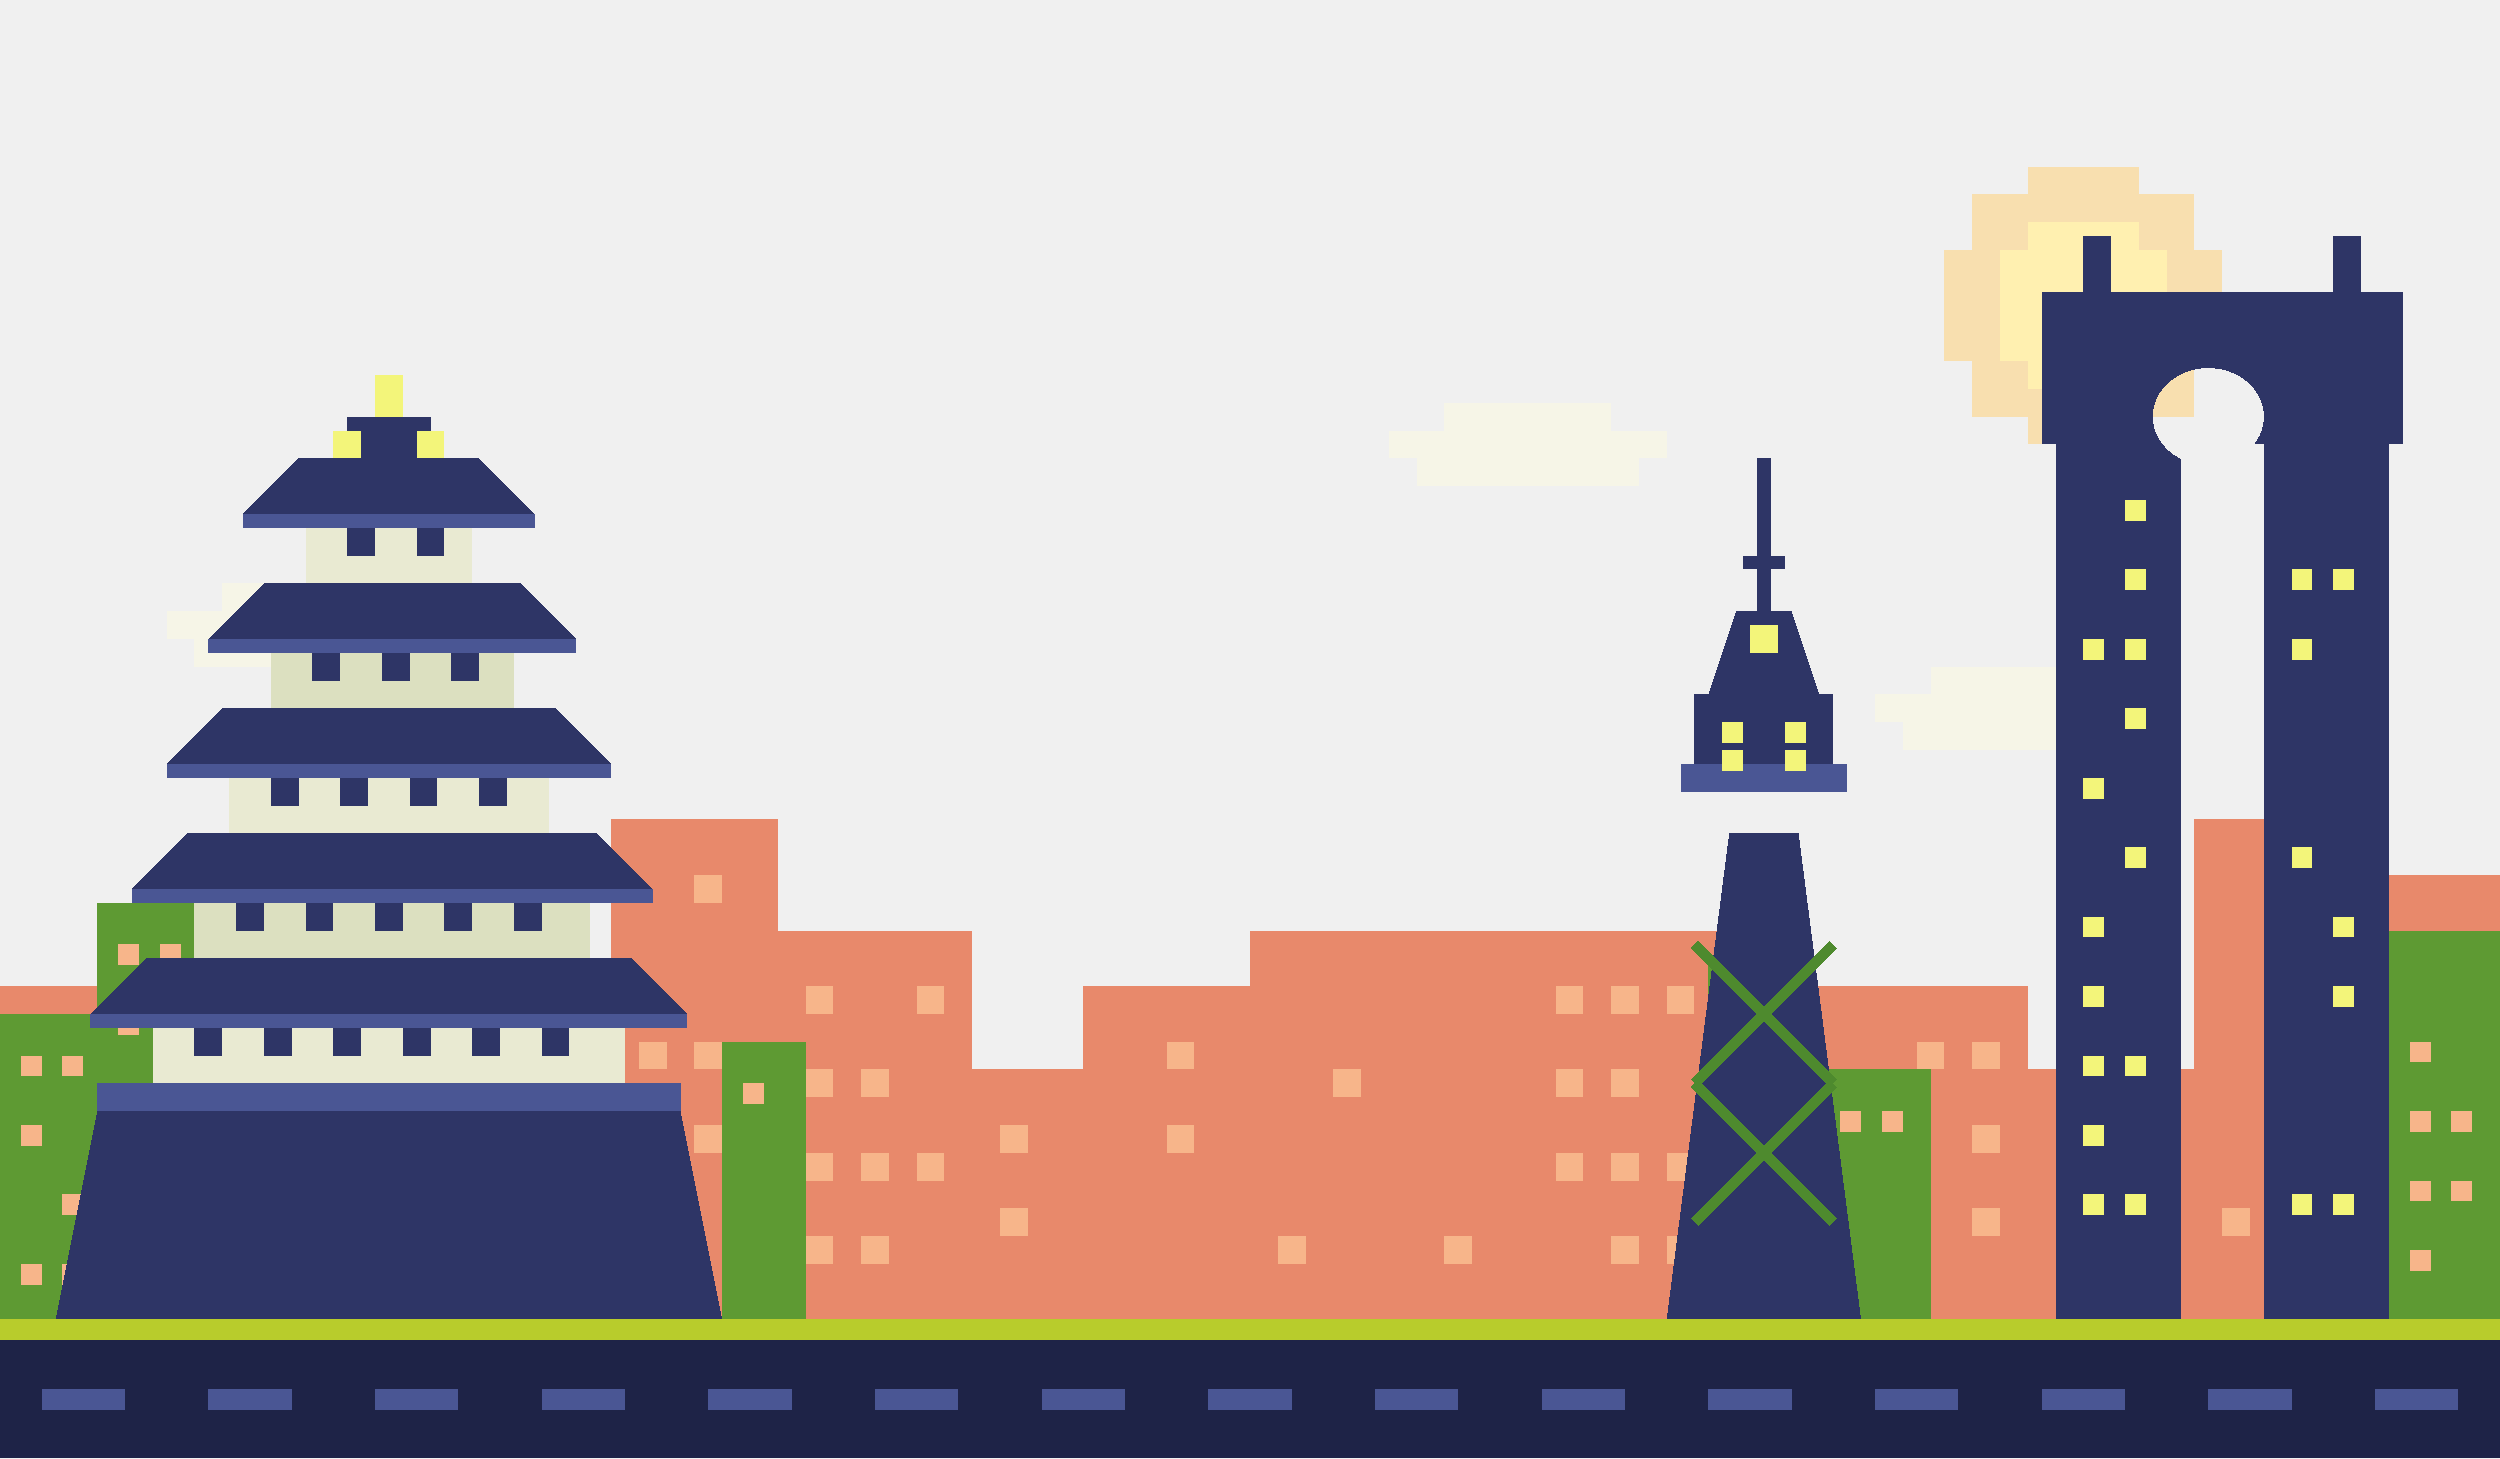
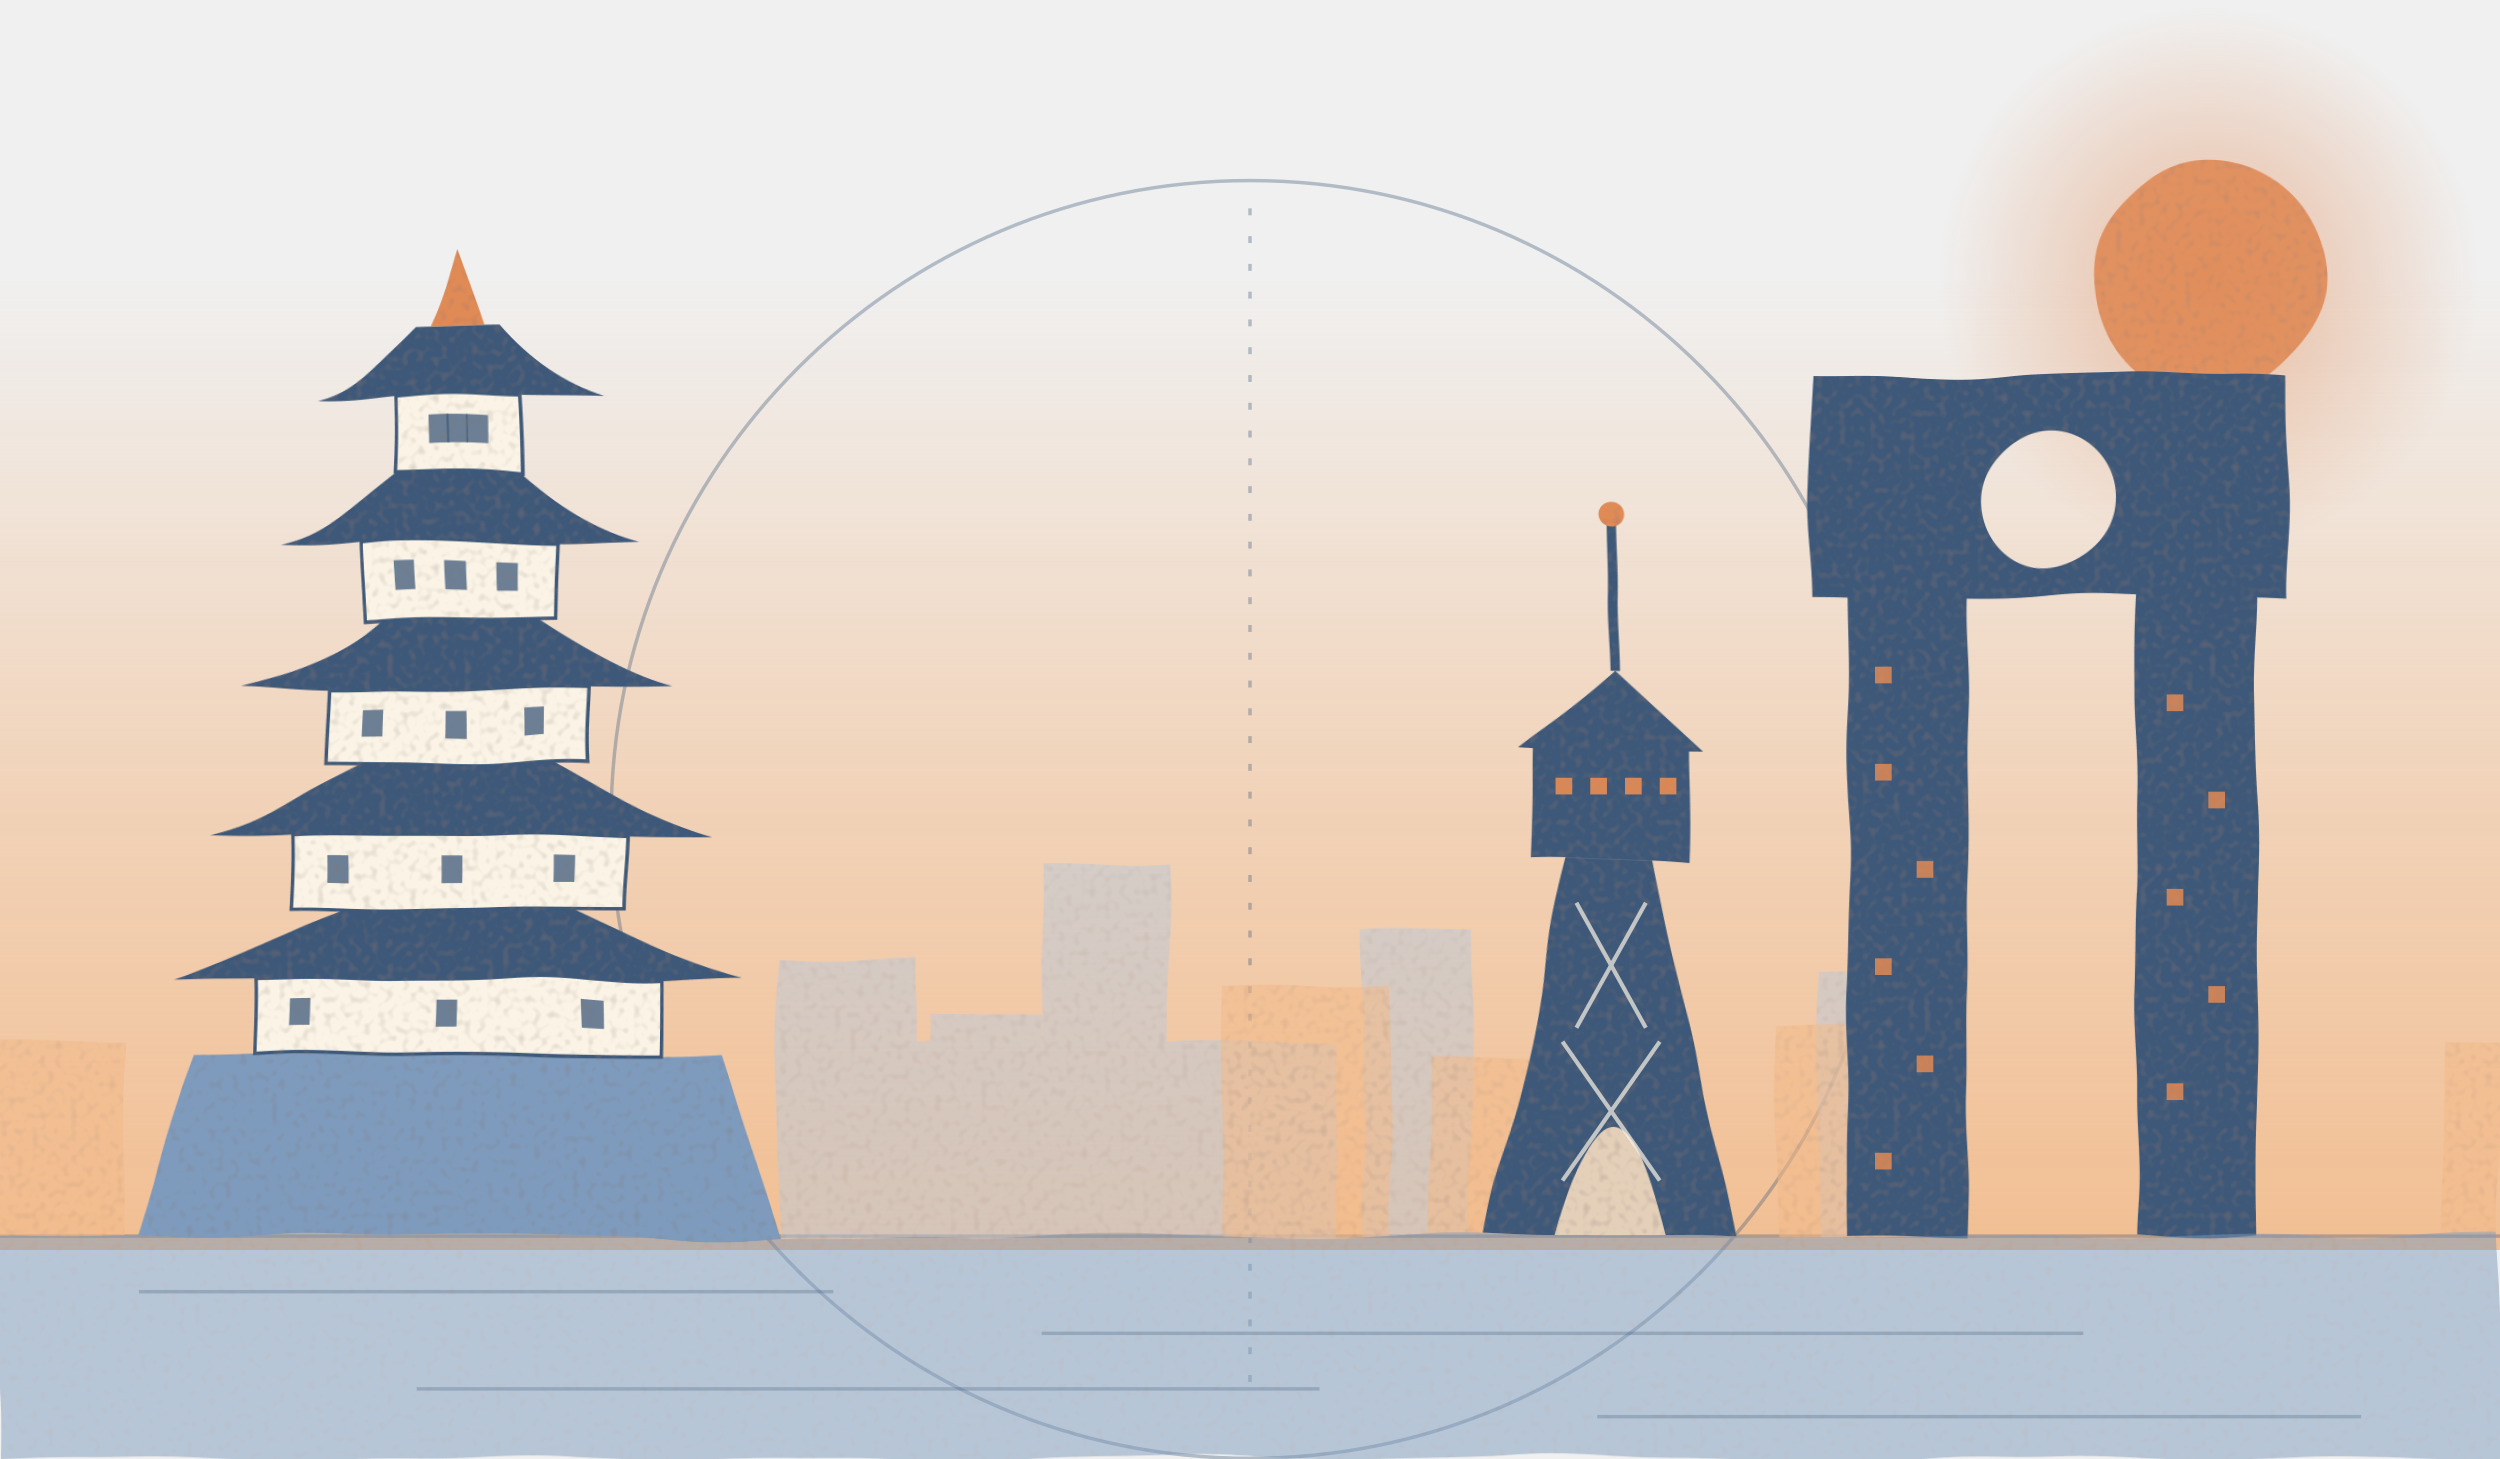
- <svg xmlns="http://www.w3.org/2000/svg" viewBox="0 0 360 210" shape-rendering="crispEdges" preserveAspectRatio="xMidYMax meet" role="img" aria-label="ภาพสกายไลน์โอซาก้า มีปราสาทโอซาก้า หอซึเทนคาคุ และตึกอุเมดะสกายบิลดิ้ง">
-   <rect x="292" y="24" width="4" height="4" fill="#FFD27A" opacity="0.55" />
-   <rect x="296" y="24" width="4" height="4" fill="#FFD27A" opacity="0.55" />
-   <rect x="300" y="24" width="4" height="4" fill="#FFD27A" opacity="0.55" />
-   <rect x="304" y="24" width="4" height="4" fill="#FFD27A" opacity="0.55" />
-   <rect x="284" y="28" width="4" height="4" fill="#FFD27A" opacity="0.55" />
-   <rect x="288" y="28" width="4" height="4" fill="#FFD27A" opacity="0.55" />
-   <rect x="292" y="28" width="4" height="4" fill="#FFD27A" opacity="0.55" />
-   <rect x="296" y="28" width="4" height="4" fill="#FFD27A" opacity="0.55" />
-   <rect x="300" y="28" width="4" height="4" fill="#FFD27A" opacity="0.55" />
-   <rect x="304" y="28" width="4" height="4" fill="#FFD27A" opacity="0.55" />
-   <rect x="308" y="28" width="4" height="4" fill="#FFD27A" opacity="0.55" />
-   <rect x="312" y="28" width="4" height="4" fill="#FFD27A" opacity="0.55" />
-   <rect x="284" y="32" width="4" height="4" fill="#FFD27A" opacity="0.55" />
-   <rect x="288" y="32" width="4" height="4" fill="#FFD27A" opacity="0.55" />
-   <rect x="292" y="32" width="4" height="4" fill="#FFD27A" opacity="0.55" />
-   <rect x="296" y="32" width="4" height="4" fill="#FFD27A" opacity="0.55" />
-   <rect x="300" y="32" width="4" height="4" fill="#FFD27A" opacity="0.55" />
-   <rect x="304" y="32" width="4" height="4" fill="#FFD27A" opacity="0.55" />
-   <rect x="308" y="32" width="4" height="4" fill="#FFD27A" opacity="0.55" />
-   <rect x="312" y="32" width="4" height="4" fill="#FFD27A" opacity="0.55" />
-   <rect x="280" y="36" width="4" height="4" fill="#FFD27A" opacity="0.55" />
-   <rect x="284" y="36" width="4" height="4" fill="#FFD27A" opacity="0.55" />
-   <rect x="288" y="36" width="4" height="4" fill="#FFD27A" opacity="0.55" />
-   <rect x="292" y="36" width="4" height="4" fill="#FFD27A" opacity="0.55" />
-   <rect x="296" y="36" width="4" height="4" fill="#FFD27A" opacity="0.55" />
-   <rect x="300" y="36" width="4" height="4" fill="#FFD27A" opacity="0.55" />
-   <rect x="304" y="36" width="4" height="4" fill="#FFD27A" opacity="0.55" />
-   <rect x="308" y="36" width="4" height="4" fill="#FFD27A" opacity="0.55" />
-   <rect x="312" y="36" width="4" height="4" fill="#FFD27A" opacity="0.55" />
-   <rect x="316" y="36" width="4" height="4" fill="#FFD27A" opacity="0.55" />
-   <rect x="280" y="40" width="4" height="4" fill="#FFD27A" opacity="0.55" />
-   <rect x="284" y="40" width="4" height="4" fill="#FFD27A" opacity="0.55" />
-   <rect x="288" y="40" width="4" height="4" fill="#FFD27A" opacity="0.55" />
-   <rect x="292" y="40" width="4" height="4" fill="#FFD27A" opacity="0.55" />
-   <rect x="296" y="40" width="4" height="4" fill="#FFD27A" opacity="0.55" />
-   <rect x="300" y="40" width="4" height="4" fill="#FFD27A" opacity="0.55" />
-   <rect x="304" y="40" width="4" height="4" fill="#FFD27A" opacity="0.55" />
-   <rect x="308" y="40" width="4" height="4" fill="#FFD27A" opacity="0.55" />
-   <rect x="312" y="40" width="4" height="4" fill="#FFD27A" opacity="0.55" />
-   <rect x="316" y="40" width="4" height="4" fill="#FFD27A" opacity="0.55" />
-   <rect x="280" y="44" width="4" height="4" fill="#FFD27A" opacity="0.55" />
-   <rect x="284" y="44" width="4" height="4" fill="#FFD27A" opacity="0.55" />
-   <rect x="288" y="44" width="4" height="4" fill="#FFD27A" opacity="0.55" />
-   <rect x="292" y="44" width="4" height="4" fill="#FFD27A" opacity="0.55" />
-   <rect x="296" y="44" width="4" height="4" fill="#FFD27A" opacity="0.55" />
-   <rect x="300" y="44" width="4" height="4" fill="#FFD27A" opacity="0.55" />
-   <rect x="304" y="44" width="4" height="4" fill="#FFD27A" opacity="0.55" />
-   <rect x="308" y="44" width="4" height="4" fill="#FFD27A" opacity="0.55" />
-   <rect x="312" y="44" width="4" height="4" fill="#FFD27A" opacity="0.55" />
-   <rect x="316" y="44" width="4" height="4" fill="#FFD27A" opacity="0.55" />
-   <rect x="280" y="48" width="4" height="4" fill="#FFD27A" opacity="0.55" />
-   <rect x="284" y="48" width="4" height="4" fill="#FFD27A" opacity="0.55" />
-   <rect x="288" y="48" width="4" height="4" fill="#FFD27A" opacity="0.55" />
-   <rect x="292" y="48" width="4" height="4" fill="#FFD27A" opacity="0.55" />
-   <rect x="296" y="48" width="4" height="4" fill="#FFD27A" opacity="0.55" />
-   <rect x="300" y="48" width="4" height="4" fill="#FFD27A" opacity="0.55" />
-   <rect x="304" y="48" width="4" height="4" fill="#FFD27A" opacity="0.55" />
-   <rect x="308" y="48" width="4" height="4" fill="#FFD27A" opacity="0.55" />
-   <rect x="312" y="48" width="4" height="4" fill="#FFD27A" opacity="0.55" />
-   <rect x="316" y="48" width="4" height="4" fill="#FFD27A" opacity="0.55" />
-   <rect x="284" y="52" width="4" height="4" fill="#FFD27A" opacity="0.55" />
-   <rect x="288" y="52" width="4" height="4" fill="#FFD27A" opacity="0.55" />
-   <rect x="292" y="52" width="4" height="4" fill="#FFD27A" opacity="0.55" />
-   <rect x="296" y="52" width="4" height="4" fill="#FFD27A" opacity="0.55" />
-   <rect x="300" y="52" width="4" height="4" fill="#FFD27A" opacity="0.55" />
-   <rect x="304" y="52" width="4" height="4" fill="#FFD27A" opacity="0.55" />
-   <rect x="308" y="52" width="4" height="4" fill="#FFD27A" opacity="0.55" />
-   <rect x="312" y="52" width="4" height="4" fill="#FFD27A" opacity="0.55" />
-   <rect x="284" y="56" width="4" height="4" fill="#FFD27A" opacity="0.55" />
-   <rect x="288" y="56" width="4" height="4" fill="#FFD27A" opacity="0.55" />
-   <rect x="292" y="56" width="4" height="4" fill="#FFD27A" opacity="0.55" />
-   <rect x="296" y="56" width="4" height="4" fill="#FFD27A" opacity="0.55" />
-   <rect x="300" y="56" width="4" height="4" fill="#FFD27A" opacity="0.55" />
-   <rect x="304" y="56" width="4" height="4" fill="#FFD27A" opacity="0.55" />
-   <rect x="308" y="56" width="4" height="4" fill="#FFD27A" opacity="0.55" />
-   <rect x="312" y="56" width="4" height="4" fill="#FFD27A" opacity="0.55" />
-   <rect x="292" y="60" width="4" height="4" fill="#FFD27A" opacity="0.55" />
-   <rect x="296" y="60" width="4" height="4" fill="#FFD27A" opacity="0.55" />
-   <rect x="300" y="60" width="4" height="4" fill="#FFD27A" opacity="0.55" />
-   <rect x="304" y="60" width="4" height="4" fill="#FFD27A" opacity="0.55" />
-   <rect x="292" y="32" width="4" height="4" fill="#FFF0B0" opacity="1" />
-   <rect x="296" y="32" width="4" height="4" fill="#FFF0B0" opacity="1" />
-   <rect x="300" y="32" width="4" height="4" fill="#FFF0B0" opacity="1" />
-   <rect x="304" y="32" width="4" height="4" fill="#FFF0B0" opacity="1" />
-   <rect x="288" y="36" width="4" height="4" fill="#FFF0B0" opacity="1" />
-   <rect x="292" y="36" width="4" height="4" fill="#FFF0B0" opacity="1" />
-   <rect x="296" y="36" width="4" height="4" fill="#FFF0B0" opacity="1" />
-   <rect x="300" y="36" width="4" height="4" fill="#FFF0B0" opacity="1" />
-   <rect x="304" y="36" width="4" height="4" fill="#FFF0B0" opacity="1" />
-   <rect x="308" y="36" width="4" height="4" fill="#FFF0B0" opacity="1" />
-   <rect x="288" y="40" width="4" height="4" fill="#FFF0B0" opacity="1" />
-   <rect x="292" y="40" width="4" height="4" fill="#FFF0B0" opacity="1" />
-   <rect x="296" y="40" width="4" height="4" fill="#FFF0B0" opacity="1" />
-   <rect x="300" y="40" width="4" height="4" fill="#FFF0B0" opacity="1" />
-   <rect x="304" y="40" width="4" height="4" fill="#FFF0B0" opacity="1" />
-   <rect x="308" y="40" width="4" height="4" fill="#FFF0B0" opacity="1" />
-   <rect x="288" y="44" width="4" height="4" fill="#FFF0B0" opacity="1" />
-   <rect x="292" y="44" width="4" height="4" fill="#FFF0B0" opacity="1" />
-   <rect x="296" y="44" width="4" height="4" fill="#FFF0B0" opacity="1" />
-   <rect x="300" y="44" width="4" height="4" fill="#FFF0B0" opacity="1" />
-   <rect x="304" y="44" width="4" height="4" fill="#FFF0B0" opacity="1" />
-   <rect x="308" y="44" width="4" height="4" fill="#FFF0B0" opacity="1" />
-   <rect x="288" y="48" width="4" height="4" fill="#FFF0B0" opacity="1" />
-   <rect x="292" y="48" width="4" height="4" fill="#FFF0B0" opacity="1" />
-   <rect x="296" y="48" width="4" height="4" fill="#FFF0B0" opacity="1" />
-   <rect x="300" y="48" width="4" height="4" fill="#FFF0B0" opacity="1" />
-   <rect x="304" y="48" width="4" height="4" fill="#FFF0B0" opacity="1" />
-   <rect x="308" y="48" width="4" height="4" fill="#FFF0B0" opacity="1" />
-   <rect x="292" y="52" width="4" height="4" fill="#FFF0B0" opacity="1" />
-   <rect x="296" y="52" width="4" height="4" fill="#FFF0B0" opacity="1" />
-   <rect x="300" y="52" width="4" height="4" fill="#FFF0B0" opacity="1" />
-   <rect x="304" y="52" width="4" height="4" fill="#FFF0B0" opacity="1" />
-   <rect x="32" y="84" width="24" height="4" fill="#F6F5E6" opacity=".9" />
-   <rect x="24" y="88" width="40" height="4" fill="#F6F5E6" opacity=".9" />
-   <rect x="28" y="92" width="32" height="4" fill="#F6F5E6" opacity=".9" />
-   <rect x="208" y="58" width="24" height="4" fill="#F6F5E6" opacity=".9" />
-   <rect x="200" y="62" width="40" height="4" fill="#F6F5E6" opacity=".9" />
-   <rect x="204" y="66" width="32" height="4" fill="#F6F5E6" opacity=".9" />
-   <rect x="278" y="96" width="24" height="4" fill="#F6F5E6" opacity=".9" />
-   <rect x="270" y="100" width="40" height="4" fill="#F6F5E6" opacity=".9" />
-   <rect x="274" y="104" width="32" height="4" fill="#F6F5E6" opacity=".9" />
-   <rect x="0" y="142" width="24" height="48" fill="#E8896B" />
-   <rect x="4" y="150" width="4" height="4" fill="#F7B58A" />
-   <rect x="12" y="150" width="4" height="4" fill="#F7B58A" />
-   <rect x="12" y="162" width="4" height="4" fill="#F7B58A" />
-   <rect x="24" y="154" width="20" height="36" fill="#E8896B" />
-   <rect x="28" y="162" width="4" height="4" fill="#F7B58A" />
-   <rect x="36" y="162" width="4" height="4" fill="#F7B58A" />
-   <rect x="28" y="174" width="4" height="4" fill="#F7B58A" />
-   <rect x="44" y="118" width="16" height="72" fill="#E8896B" />
-   <rect x="48" y="126" width="4" height="4" fill="#F7B58A" />
-   <rect x="48" y="138" width="4" height="4" fill="#F7B58A" />
-   <rect x="60" y="154" width="28" height="36" fill="#E8896B" />
-   <rect x="72" y="162" width="4" height="4" fill="#F7B58A" />
-   <rect x="64" y="174" width="4" height="4" fill="#F7B58A" />
-   <rect x="72" y="174" width="4" height="4" fill="#F7B58A" />
-   <rect x="80" y="174" width="4" height="4" fill="#F7B58A" />
-   <rect x="88" y="118" width="24" height="72" fill="#E8896B" />
-   <rect x="100" y="126" width="4" height="4" fill="#F7B58A" />
-   <rect x="92" y="150" width="4" height="4" fill="#F7B58A" />
-   <rect x="100" y="150" width="4" height="4" fill="#F7B58A" />
-   <rect x="92" y="162" width="4" height="4" fill="#F7B58A" />
-   <rect x="100" y="162" width="4" height="4" fill="#F7B58A" />
-   <rect x="92" y="174" width="4" height="4" fill="#F7B58A" />
-   <rect x="112" y="134" width="28" height="56" fill="#E8896B" />
-   <rect x="116" y="142" width="4" height="4" fill="#F7B58A" />
-   <rect x="132" y="142" width="4" height="4" fill="#F7B58A" />
-   <rect x="116" y="154" width="4" height="4" fill="#F7B58A" />
-   <rect x="124" y="154" width="4" height="4" fill="#F7B58A" />
-   <rect x="116" y="166" width="4" height="4" fill="#F7B58A" />
-   <rect x="124" y="166" width="4" height="4" fill="#F7B58A" />
-   <rect x="132" y="166" width="4" height="4" fill="#F7B58A" />
-   <rect x="116" y="178" width="4" height="4" fill="#F7B58A" />
-   <rect x="124" y="178" width="4" height="4" fill="#F7B58A" />
-   <rect x="140" y="154" width="16" height="36" fill="#E8896B" />
-   <rect x="144" y="162" width="4" height="4" fill="#F7B58A" />
-   <rect x="144" y="174" width="4" height="4" fill="#F7B58A" />
-   <rect x="156" y="142" width="24" height="48" fill="#E8896B" />
-   <rect x="168" y="150" width="4" height="4" fill="#F7B58A" />
-   <rect x="168" y="162" width="4" height="4" fill="#F7B58A" />
-   <rect x="180" y="134" width="24" height="56" fill="#E8896B" />
-   <rect x="192" y="154" width="4" height="4" fill="#F7B58A" />
-   <rect x="184" y="178" width="4" height="4" fill="#F7B58A" />
-   <rect x="204" y="134" width="16" height="56" fill="#E8896B" />
-   <rect x="208" y="178" width="4" height="4" fill="#F7B58A" />
-   <rect x="220" y="134" width="28" height="56" fill="#E8896B" />
-   <rect x="224" y="142" width="4" height="4" fill="#F7B58A" />
-   <rect x="232" y="142" width="4" height="4" fill="#F7B58A" />
-   <rect x="240" y="142" width="4" height="4" fill="#F7B58A" />
-   <rect x="224" y="154" width="4" height="4" fill="#F7B58A" />
-   <rect x="232" y="154" width="4" height="4" fill="#F7B58A" />
-   <rect x="224" y="166" width="4" height="4" fill="#F7B58A" />
-   <rect x="232" y="166" width="4" height="4" fill="#F7B58A" />
-   <rect x="240" y="166" width="4" height="4" fill="#F7B58A" />
-   <rect x="232" y="178" width="4" height="4" fill="#F7B58A" />
-   <rect x="240" y="178" width="4" height="4" fill="#F7B58A" />
-   <rect x="248" y="142" width="24" height="48" fill="#E8896B" />
-   <rect x="252" y="162" width="4" height="4" fill="#F7B58A" />
-   <rect x="260" y="162" width="4" height="4" fill="#F7B58A" />
-   <rect x="252" y="174" width="4" height="4" fill="#F7B58A" />
-   <rect x="272" y="142" width="20" height="48" fill="#E8896B" />
-   <rect x="276" y="150" width="4" height="4" fill="#F7B58A" />
-   <rect x="284" y="150" width="4" height="4" fill="#F7B58A" />
-   <rect x="284" y="162" width="4" height="4" fill="#F7B58A" />
-   <rect x="284" y="174" width="4" height="4" fill="#F7B58A" />
-   <rect x="292" y="154" width="24" height="36" fill="#E8896B" />
-   <rect x="296" y="162" width="4" height="4" fill="#F7B58A" />
-   <rect x="304" y="162" width="4" height="4" fill="#F7B58A" />
-   <rect x="304" y="174" width="4" height="4" fill="#F7B58A" />
-   <rect x="316" y="118" width="20" height="72" fill="#E8896B" />
-   <rect x="328" y="138" width="4" height="4" fill="#F7B58A" />
-   <rect x="320" y="174" width="4" height="4" fill="#F7B58A" />
-   <rect x="328" y="174" width="4" height="4" fill="#F7B58A" />
-   <rect x="336" y="126" width="28" height="64" fill="#E8896B" />
-   <rect x="340" y="134" width="4" height="4" fill="#F7B58A" />
-   <rect x="348" y="134" width="4" height="4" fill="#F7B58A" />
-   <rect x="356" y="134" width="4" height="4" fill="#F7B58A" />
-   <rect x="340" y="146" width="4" height="4" fill="#F7B58A" />
-   <rect x="348" y="146" width="4" height="4" fill="#F7B58A" />
-   <rect x="356" y="146" width="4" height="4" fill="#F7B58A" />
-   <rect x="340" y="158" width="4" height="4" fill="#F7B58A" />
-   <rect x="348" y="158" width="4" height="4" fill="#F7B58A" />
-   <rect x="356" y="158" width="4" height="4" fill="#F7B58A" />
-   <rect x="340" y="170" width="4" height="4" fill="#F7B58A" />
-   <rect x="348" y="170" width="4" height="4" fill="#F7B58A" />
-   <rect x="348" y="182" width="4" height="4" fill="#F7B58A" />
-   <rect x="356" y="182" width="4" height="4" fill="#F7B58A" />
-   <rect x="0" y="146" width="14" height="44" fill="#5E9A33" />
-   <rect x="3" y="152" width="3" height="3" fill="#F7B58A" />
-   <rect x="9" y="152" width="3" height="3" fill="#F7B58A" />
-   <rect x="3" y="162" width="3" height="3" fill="#F7B58A" />
-   <rect x="9" y="172" width="3" height="3" fill="#F7B58A" />
-   <rect x="3" y="182" width="3" height="3" fill="#F7B58A" />
-   <rect x="9" y="182" width="3" height="3" fill="#F7B58A" />
-   <rect x="14" y="130" width="18" height="60" fill="#5E9A33" />
-   <rect x="17" y="136" width="3" height="3" fill="#F7B58A" />
-   <rect x="23" y="136" width="3" height="3" fill="#F7B58A" />
-   <rect x="17" y="146" width="3" height="3" fill="#F7B58A" />
-   <rect x="17" y="156" width="3" height="3" fill="#F7B58A" />
-   <rect x="23" y="156" width="3" height="3" fill="#F7B58A" />
-   <rect x="17" y="176" width="3" height="3" fill="#F7B58A" />
-   <rect x="104" y="150" width="12" height="40" fill="#5E9A33" />
-   <rect x="107" y="156" width="3" height="3" fill="#F7B58A" />
-   <rect x="246" y="138" width="14" height="52" fill="#5E9A33" />
-   <rect x="249" y="154" width="3" height="3" fill="#F7B58A" />
-   <rect x="255" y="154" width="3" height="3" fill="#F7B58A" />
-   <rect x="249" y="164" width="3" height="3" fill="#F7B58A" />
-   <rect x="262" y="154" width="16" height="36" fill="#5E9A33" />
-   <rect x="265" y="160" width="3" height="3" fill="#F7B58A" />
-   <rect x="271" y="160" width="3" height="3" fill="#F7B58A" />
-   <rect x="344" y="134" width="16" height="56" fill="#5E9A33" />
-   <rect x="347" y="150" width="3" height="3" fill="#F7B58A" />
-   <rect x="347" y="160" width="3" height="3" fill="#F7B58A" />
-   <rect x="353" y="160" width="3" height="3" fill="#F7B58A" />
-   <rect x="347" y="170" width="3" height="3" fill="#F7B58A" />
-   <rect x="353" y="170" width="3" height="3" fill="#F7B58A" />
-   <rect x="347" y="180" width="3" height="3" fill="#F7B58A" />
-   <polygon points="8,190 14,160 98,160 104,190" fill="#2E3566" />
-   <rect x="14" y="156" width="84" height="4" fill="#4A5694" />
-   <rect x="22" y="144" width="68" height="12" fill="#E9EAD2" />
-   <rect x="28" y="148" width="4" height="4" fill="#2E3566" />
-   <rect x="38" y="148" width="4" height="4" fill="#2E3566" />
-   <rect x="48" y="148" width="4" height="4" fill="#2E3566" />
-   <rect x="58" y="148" width="4" height="4" fill="#2E3566" />
-   <rect x="68" y="148" width="4" height="4" fill="#2E3566" />
-   <rect x="78" y="148" width="4" height="4" fill="#2E3566" />
-   <polygon points="13,146 99,146 91,138 21,138" fill="#2E3566" />
-   <rect x="13" y="146" width="86" height="2" fill="#4A5694" />
-   <rect x="28" y="126" width="57" height="12" fill="#DCE0C0" />
-   <rect x="34" y="130" width="4" height="4" fill="#2E3566" />
-   <rect x="44" y="130" width="4" height="4" fill="#2E3566" />
-   <rect x="54" y="130" width="4" height="4" fill="#2E3566" />
-   <rect x="64" y="130" width="4" height="4" fill="#2E3566" />
-   <rect x="74" y="130" width="4" height="4" fill="#2E3566" />
-   <polygon points="19,128 94,128 86,120 27,120" fill="#2E3566" />
-   <rect x="19" y="128" width="75" height="2" fill="#4A5694" />
-   <rect x="33" y="108" width="46" height="12" fill="#E9EAD2" />
-   <rect x="39" y="112" width="4" height="4" fill="#2E3566" />
-   <rect x="49" y="112" width="4" height="4" fill="#2E3566" />
-   <rect x="59" y="112" width="4" height="4" fill="#2E3566" />
-   <rect x="69" y="112" width="4" height="4" fill="#2E3566" />
-   <polygon points="24,110 88,110 80,102 32,102" fill="#2E3566" />
-   <rect x="24" y="110" width="64" height="2" fill="#4A5694" />
-   <rect x="39" y="90" width="35" height="12" fill="#DCE0C0" />
-   <rect x="45" y="94" width="4" height="4" fill="#2E3566" />
-   <rect x="55" y="94" width="4" height="4" fill="#2E3566" />
-   <rect x="65" y="94" width="4" height="4" fill="#2E3566" />
-   <polygon points="30,92 83,92 75,84 38,84" fill="#2E3566" />
-   <rect x="30" y="92" width="53" height="2" fill="#4A5694" />
-   <rect x="44" y="72" width="24" height="12" fill="#E9EAD2" />
-   <rect x="50" y="76" width="4" height="4" fill="#2E3566" />
-   <rect x="60" y="76" width="4" height="4" fill="#2E3566" />
-   <polygon points="35,74 77,74 69,66 43,66" fill="#2E3566" />
-   <rect x="35" y="74" width="42" height="2" fill="#4A5694" />
-   <rect x="50" y="60" width="12" height="6" fill="#2E3566" />
-   <rect x="54" y="54" width="4" height="6" fill="#F3F57A" />
-   <rect x="48" y="62" width="4" height="4" fill="#F3F57A" />
-   <rect x="60" y="62" width="4" height="4" fill="#F3F57A" />
-   <polygon points="240,190 249,120 259,120 268,190" fill="#2E3566" />
-   <rect x="251" y="120" width="6" height="14" fill="#2E3566" />
-   <rect x="244" y="100" width="20" height="12" fill="#2E3566" />
-   <rect x="242" y="110" width="24" height="4" fill="#4A5694" />
-   <polygon points="246,100 262,100 258,88 250,88" fill="#2E3566" />
-   <rect x="253" y="66" width="2" height="22" fill="#2E3566" />
-   <rect x="251" y="80" width="6" height="2" fill="#2E3566" />
-   <rect x="252" y="90" width="4" height="4" fill="#F3F57A" />
-   <path d="M244 156 L264 176 M264 156 L244 176" stroke="#4E8A2E" stroke-width="1.5" fill="none" />
-   <path d="M244 136 L264 156 M264 136 L244 156" stroke="#4E8A2E" stroke-width="1.5" fill="none" />
-   <rect x="248" y="104" width="3" height="3" fill="#F3F57A" />
-   <rect x="257" y="104" width="3" height="3" fill="#F3F57A" />
-   <rect x="248" y="108" width="3" height="3" fill="#F3F57A" />
-   <rect x="257" y="108" width="3" height="3" fill="#F3F57A" />
-   <mask id="hole">
-     <rect width="360" height="210" fill="#fff" />
-     <ellipse cx="318" cy="60" rx="8" ry="7" fill="#000" />
-   </mask>
-   <g mask="url(#hole)">
-     <rect x="296" y="42" width="18" height="148" fill="#2E3566" />
-     <rect x="326" y="42" width="18" height="148" fill="#2E3566" />
-     <rect x="294" y="42" width="52" height="22" fill="#2E3566" />
+ <svg xmlns="http://www.w3.org/2000/svg" viewBox="0 0 360 210" preserveAspectRatio="xMidYMax meet" role="img" aria-label="ภาพสกายไลน์โอซาก้า มีปราสาทโอซาก้า หอซึเทนคาคุ และตึกอุเมดะสกายบิลดิ้ง">
+   <defs>
+     <linearGradient id="sky" x1="0" y1="0" x2="0" y2="1">
+       <stop offset="0" stop-color="#F2B988" stop-opacity="0" />
+       <stop offset=".55" stop-color="#F2B988" stop-opacity=".55" />
+       <stop offset="1" stop-color="#F2B988" stop-opacity=".9" />
+     </linearGradient>
+     <radialGradient id="halo">
+       <stop offset="0" stop-color="#E08A55" stop-opacity=".55" />
+       <stop offset="1" stop-color="#E08A55" stop-opacity="0" />
+     </radialGradient>
+     <filter id="wc" x="-5%" y="-5%" width="110%" height="110%">
+       <feTurbulence type="fractalNoise" baseFrequency="0.035" numOctaves="2" seed="4" result="t" />
+       <feDisplacementMap in="SourceGraphic" in2="t" scale="2.6" result="d" />
+       <feTurbulence type="fractalNoise" baseFrequency="0.9" numOctaves="1" seed="9" result="g" />
+       <feColorMatrix in="g" type="matrix" values="0 0 0 0 .22  0 0 0 0 .18  0 0 0 0 .16  2.2 0 0 0 -1.1" result="gs" />
+       <feComponentTransfer in="gs" result="gs2">
+         <feFuncA type="linear" slope=".42" />
+       </feComponentTransfer>
+       <feComposite in="gs2" in2="d" operator="in" result="gc" />
+       <feMerge>
+         <feMergeNode in="d" />
+         <feMergeNode in="gc" />
+       </feMerge>
+     </filter>
+     <filter id="soft" x="-10%" y="-10%" width="120%" height="120%">
+       <feGaussianBlur stdDeviation="1.1" />
+     </filter>
+   </defs>
+   <rect x="0" y="40" width="360" height="140" fill="url(#sky)" />
+   <circle cx="318" cy="40" r="39.1" fill="url(#halo)" />
+   <circle cx="318" cy="40" r="17" fill="#E08A55" opacity=".9" filter="url(#wc)" />
+   <g fill="none" stroke="#3C5878" stroke-width=".5" opacity=".35">
+     <circle cx="180" cy="118" r="92" />
+     <line x1="0" y1="178" x2="360" y2="178" />
+     <line x1="180" y1="30" x2="180" y2="200" stroke-dasharray="1 3" />
  </g>
-   <rect x="300" y="34" width="4" height="8" fill="#2E3566" />
-   <rect x="336" y="34" width="4" height="8" fill="#2E3566" />
-   <rect x="306" y="72" width="3" height="3" fill="#F3F57A" />
-   <rect x="306" y="82" width="3" height="3" fill="#F3F57A" />
-   <rect x="330" y="82" width="3" height="3" fill="#F3F57A" />
-   <rect x="336" y="82" width="3" height="3" fill="#F3F57A" />
-   <rect x="300" y="92" width="3" height="3" fill="#F3F57A" />
-   <rect x="306" y="92" width="3" height="3" fill="#F3F57A" />
-   <rect x="330" y="92" width="3" height="3" fill="#F3F57A" />
-   <rect x="306" y="102" width="3" height="3" fill="#F3F57A" />
-   <rect x="300" y="112" width="3" height="3" fill="#F3F57A" />
-   <rect x="306" y="122" width="3" height="3" fill="#F3F57A" />
-   <rect x="330" y="122" width="3" height="3" fill="#F3F57A" />
-   <rect x="300" y="132" width="3" height="3" fill="#F3F57A" />
-   <rect x="336" y="132" width="3" height="3" fill="#F3F57A" />
-   <rect x="300" y="142" width="3" height="3" fill="#F3F57A" />
-   <rect x="336" y="142" width="3" height="3" fill="#F3F57A" />
-   <rect x="300" y="152" width="3" height="3" fill="#F3F57A" />
-   <rect x="306" y="152" width="3" height="3" fill="#F3F57A" />
-   <rect x="300" y="162" width="3" height="3" fill="#F3F57A" />
-   <rect x="300" y="172" width="3" height="3" fill="#F3F57A" />
-   <rect x="306" y="172" width="3" height="3" fill="#F3F57A" />
-   <rect x="330" y="172" width="3" height="3" fill="#F3F57A" />
-   <rect x="336" y="172" width="3" height="3" fill="#F3F57A" />
-   <rect x="0" y="190" width="360" height="20" fill="#1E2347" />
-   <rect x="0" y="190" width="360" height="3" fill="#B8CC2C" />
-   <rect x="6" y="200" width="12" height="3" fill="#4A5694" />
-   <rect x="30" y="200" width="12" height="3" fill="#4A5694" />
-   <rect x="54" y="200" width="12" height="3" fill="#4A5694" />
-   <rect x="78" y="200" width="12" height="3" fill="#4A5694" />
-   <rect x="102" y="200" width="12" height="3" fill="#4A5694" />
-   <rect x="126" y="200" width="12" height="3" fill="#4A5694" />
-   <rect x="150" y="200" width="12" height="3" fill="#4A5694" />
-   <rect x="174" y="200" width="12" height="3" fill="#4A5694" />
-   <rect x="198" y="200" width="12" height="3" fill="#4A5694" />
-   <rect x="222" y="200" width="12" height="3" fill="#4A5694" />
-   <rect x="246" y="200" width="12" height="3" fill="#4A5694" />
-   <rect x="270" y="200" width="12" height="3" fill="#4A5694" />
-   <rect x="294" y="200" width="12" height="3" fill="#4A5694" />
-   <rect x="318" y="200" width="12" height="3" fill="#4A5694" />
-   <rect x="342" y="200" width="12" height="3" fill="#4A5694" />
+   <g fill="#B9C9DC" opacity="0.5" filter="url(#wc)">
+     <rect x="112" y="138" width="20" height="40" />
+     <rect x="134" y="146" width="16" height="32" />
+     <rect x="150" y="124" width="18" height="54" />
+     <rect x="170" y="150" width="22" height="28" />
+     <rect x="196" y="134" width="16" height="44" />
+     <rect x="262" y="140" width="20" height="38" />
+     <rect x="120" y="150" width="60" height="28" />
+   </g>
+   <g fill="#F2B988" opacity="0.55" filter="url(#wc)">
+     <rect x="0" y="150" width="18" height="28" />
+     <rect x="176" y="142" width="24" height="36" />
+     <rect x="206" y="152" width="18" height="26" />
+     <rect x="256" y="148" width="26" height="30" />
+     <rect x="352" y="150" width="8" height="28" />
+   </g>
+   <g filter="url(#wc)">
+     <polygon points="20,178 112,178 104,152 28,152" fill="#7E9BBD" />
+     <rect x="37.0" y="141" width="58" height="11" fill="#FBF4E6" stroke="#3C5878" stroke-width=".5" />
+     <path d="M49.4 131 L82.6 131 Q99.0 138.8 107.0 141 L25.0 141 Q33.0 138.8 49.4 131 Z" fill="#3C5878" />
+     <rect x="42.0" y="144" width="3" height="4" fill="#3C5878" opacity=".75" />
+     <rect x="62.9" y="144" width="3" height="4" fill="#3C5878" opacity=".75" />
+     <rect x="83.8" y="144" width="3" height="4" fill="#3C5878" opacity=".75" />
+     <rect x="42.0" y="120" width="48" height="11" fill="#FBF4E6" stroke="#3C5878" stroke-width=".5" />
+     <path d="M52.0 110 L80.0 110 Q94.0 117.8 102.0 120 L30.0 120 Q38.0 117.8 52.0 110 Z" fill="#3C5878" />
+     <rect x="47.0" y="123" width="3" height="4" fill="#3C5878" opacity=".75" />
+     <rect x="63.4" y="123" width="3" height="4" fill="#3C5878" opacity=".75" />
+     <rect x="79.7" y="123" width="3" height="4" fill="#3C5878" opacity=".75" />
+     <rect x="47.0" y="99" width="38" height="11" fill="#FBF4E6" stroke="#3C5878" stroke-width=".5" />
+     <path d="M54.6 89 L77.4 89 Q89.0 96.8 97.0 99 L35.0 99 Q43.0 96.8 54.6 89 Z" fill="#3C5878" />
+     <rect x="52.0" y="102" width="3" height="4" fill="#3C5878" opacity=".75" />
+     <rect x="63.8" y="102" width="3" height="4" fill="#3C5878" opacity=".75" />
+     <rect x="75.6" y="102" width="3" height="4" fill="#3C5878" opacity=".75" />
+     <rect x="52.0" y="78" width="28" height="11" fill="#FBF4E6" stroke="#3C5878" stroke-width=".5" />
+     <path d="M57.2 68 L74.8 68 Q84.0 75.8 92.0 78 L40.0 78 Q48.0 75.8 57.2 68 Z" fill="#3C5878" />
+     <rect x="57.0" y="81" width="3" height="4" fill="#3C5878" opacity=".75" />
+     <rect x="64.3" y="81" width="3" height="4" fill="#3C5878" opacity=".75" />
+     <rect x="71.5" y="81" width="3" height="4" fill="#3C5878" opacity=".75" />
+     <rect x="57.0" y="57" width="18" height="11" fill="#FBF4E6" stroke="#3C5878" stroke-width=".5" />
+     <path d="M59.8 47 L72.2 47 Q79.0 54.8 87.0 57 L45.0 57 Q53.0 54.8 59.8 47 Z" fill="#3C5878" />
+     <rect x="62.0" y="60" width="3" height="4" fill="#3C5878" opacity=".75" />
+     <rect x="64.7" y="60" width="3" height="4" fill="#3C5878" opacity=".75" />
+     <rect x="67.5" y="60" width="3" height="4" fill="#3C5878" opacity=".75" />
+     <path d="M62 47 L66 36 L70 47 Z" fill="#E08A55" />
+   </g>
+   <g filter="url(#wc)">
+     <polygon points="214,178 226,124 238,124 250,178" fill="#3C5878" />
+     <path d="M224 178 Q232 146 240 178 Z" fill="#F6DCC0" opacity=".9" />
+     <rect x="221" y="108" width="22" height="16" fill="#3C5878" />
+     <polygon points="219,108 232,96 245,108" fill="#3C5878" />
+     <line x1="232" y1="96" x2="232" y2="74" stroke="#3C5878" stroke-width="1.3" />
+     <circle cx="232" cy="74" r="1.8" fill="#E08A55" />
+   </g>
+   <g stroke="#FBF4E6" stroke-width=".6" opacity=".7">
+     <line x1="227" y1="130" x2="237" y2="148" />
+     <line x1="237" y1="130" x2="227" y2="148" />
+     <line x1="225" y1="150" x2="239" y2="170" />
+     <line x1="239" y1="150" x2="225" y2="170" />
+   </g>
+   <g fill="#E08A55" opacity="0.95">
+     <rect x="224" y="112" width="2.4" height="2.4" />
+     <rect x="229" y="112" width="2.4" height="2.4" />
+     <rect x="234" y="112" width="2.4" height="2.4" />
+     <rect x="239" y="112" width="2.4" height="2.4" />
+   </g>
+   <g transform="translate(-22,0)">
+     <g filter="url(#wc)">
+       <rect x="288" y="84" width="17" height="94" fill="#3C5878" />
+       <rect x="330" y="84" width="17" height="94" fill="#3C5878" />
+       <path fill-rule="evenodd" d="M283 54 h68 v32 h-68 z M317 62 a10 10 0 1 0 .01 0 z" fill="#3C5878" />
+     </g>
+     <g fill="#E08A55" opacity="0.85">
+       <rect x="292" y="96" width="2.4" height="2.4" />
+       <rect x="292" y="110" width="2.4" height="2.4" />
+       <rect x="298" y="124" width="2.4" height="2.4" />
+       <rect x="292" y="138" width="2.4" height="2.4" />
+       <rect x="298" y="152" width="2.4" height="2.4" />
+       <rect x="334" y="100" width="2.4" height="2.4" />
+       <rect x="340" y="114" width="2.4" height="2.4" />
+       <rect x="334" y="128" width="2.4" height="2.4" />
+       <rect x="340" y="142" width="2.4" height="2.4" />
+       <rect x="334" y="156" width="2.4" height="2.4" />
+       <rect x="292" y="166" width="2.4" height="2.4" />
+     </g>
+   </g>
+   <rect x="0" y="178" width="360" height="32" fill="#7E9BBD" opacity="0.5" filter="url(#wc)" />
+   <g stroke="#3C5878" stroke-width=".5" opacity=".28">
+     <line x1="20" y1="186" x2="120" y2="186" />
+     <line x1="150" y1="192" x2="300" y2="192" />
+     <line x1="60" y1="200" x2="190" y2="200" />
+     <line x1="230" y1="204" x2="340" y2="204" />
+   </g>
</svg>
